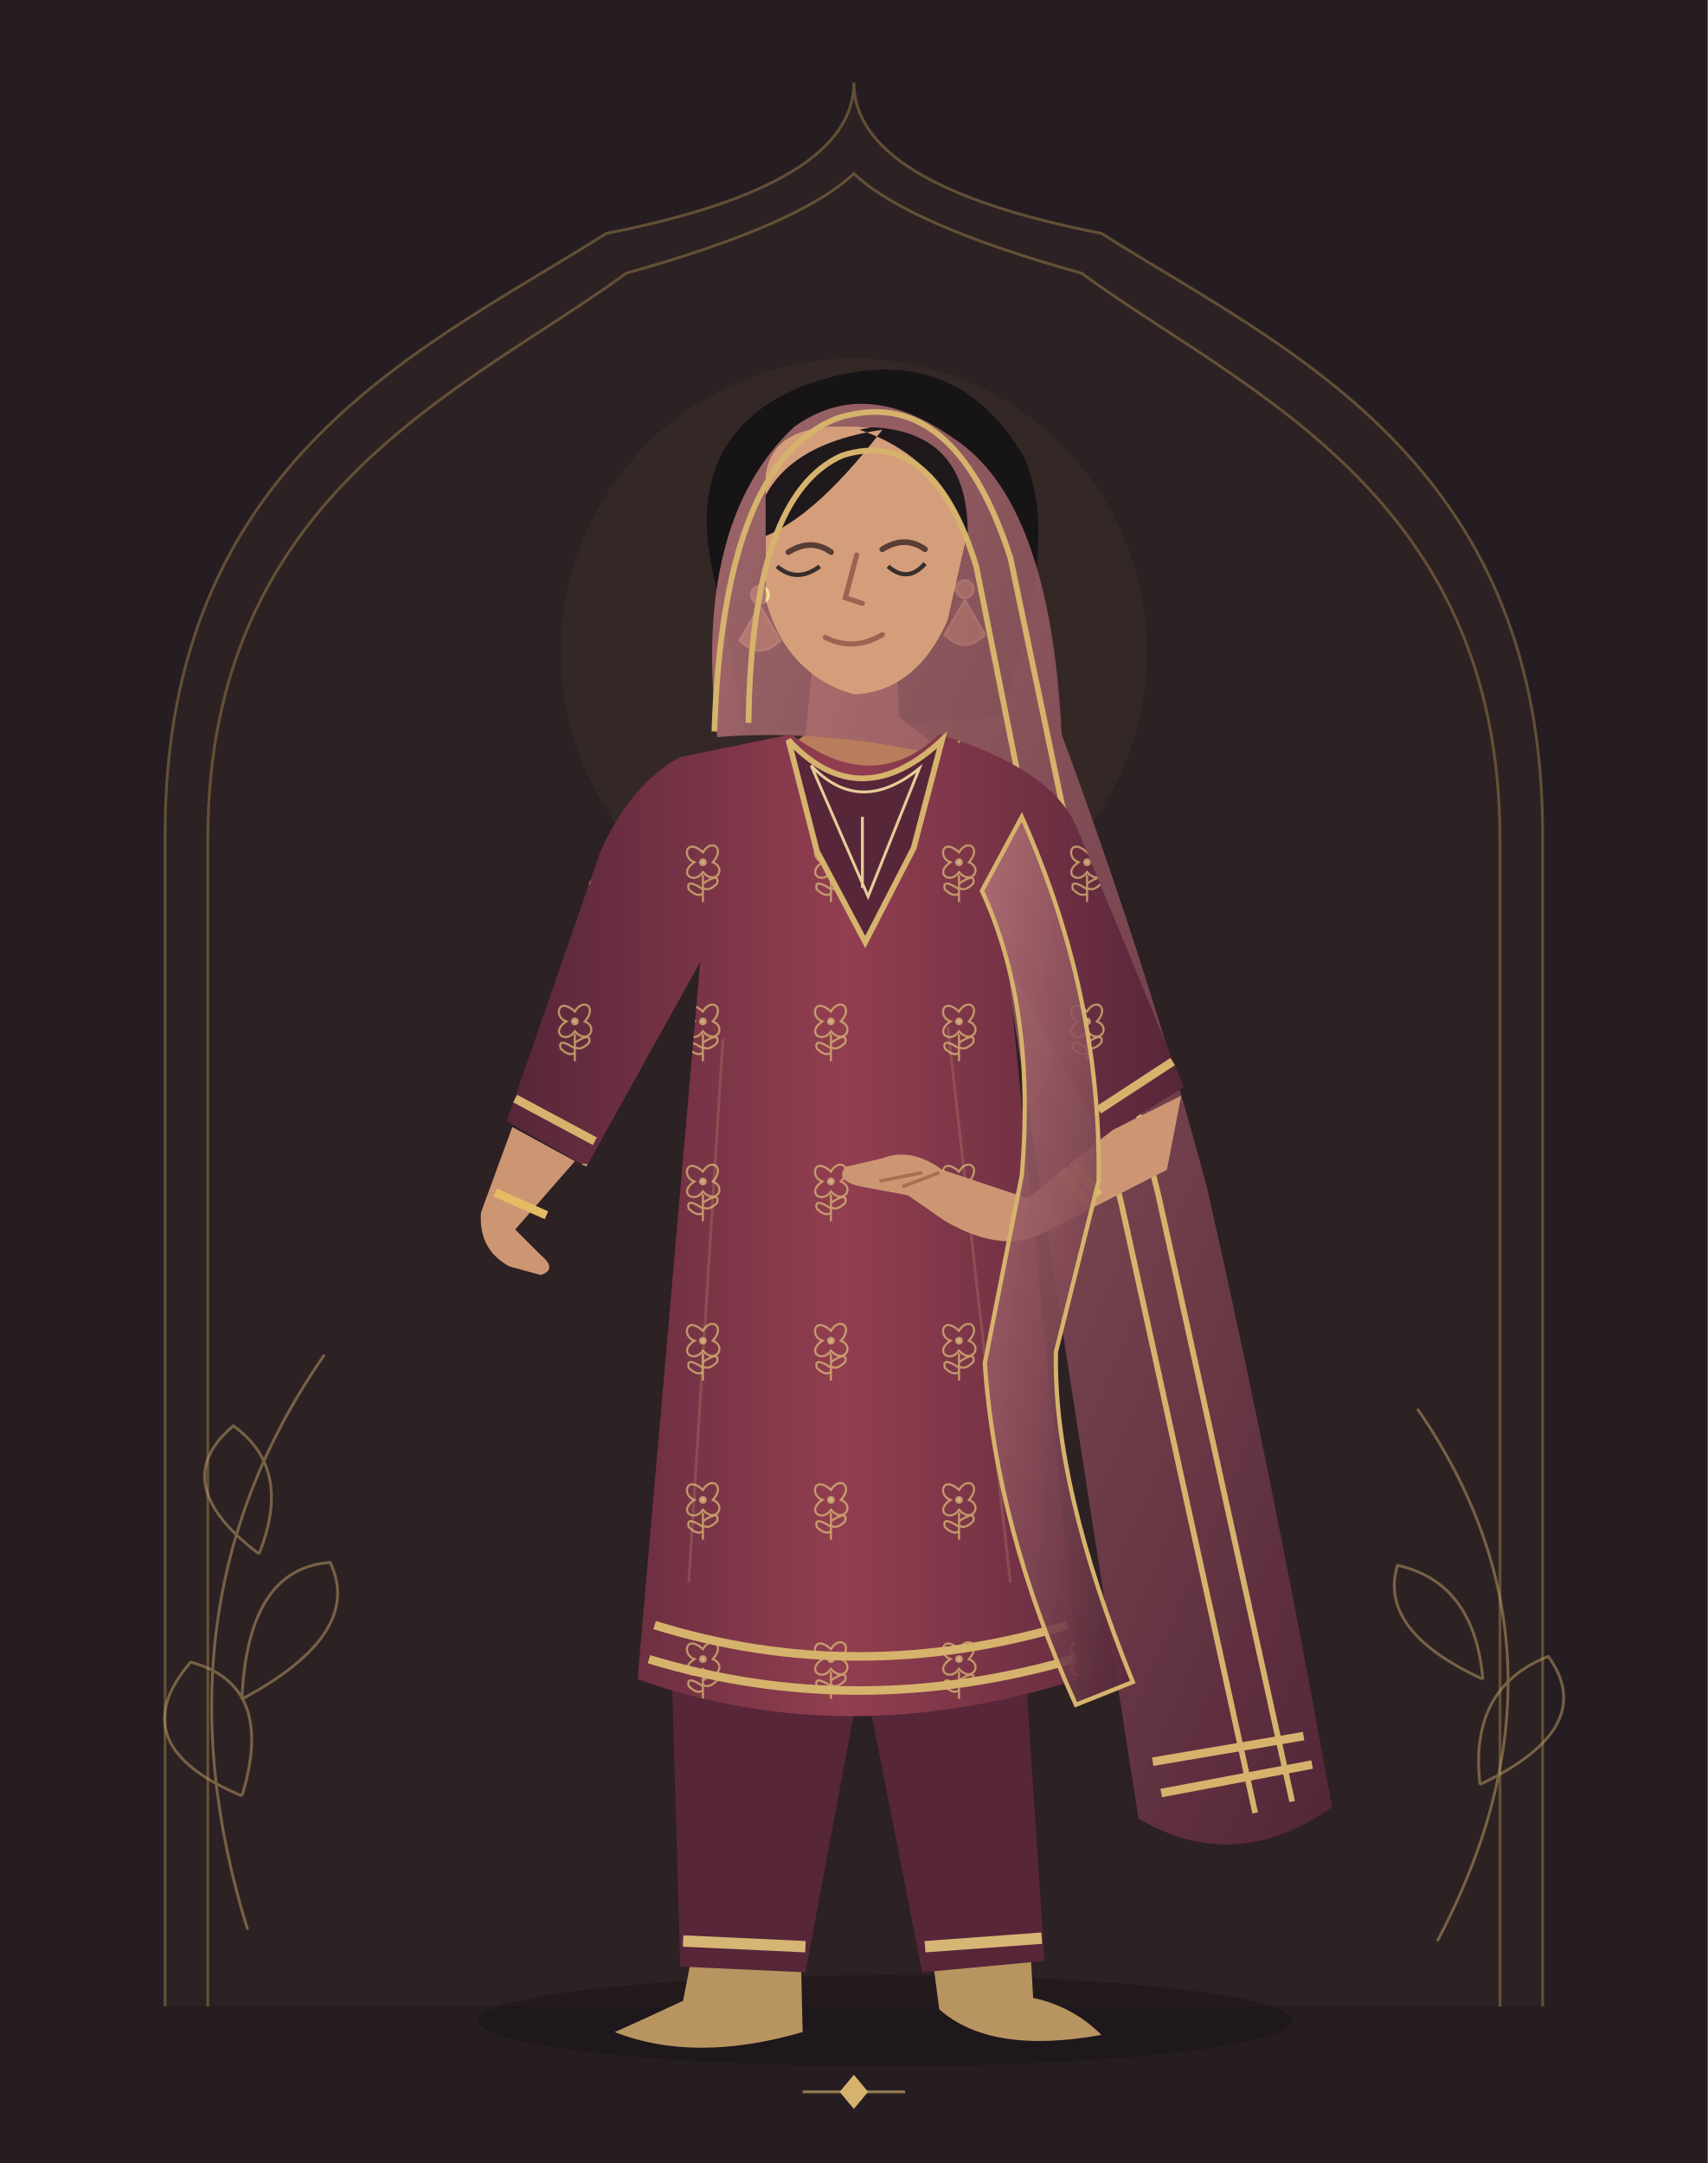
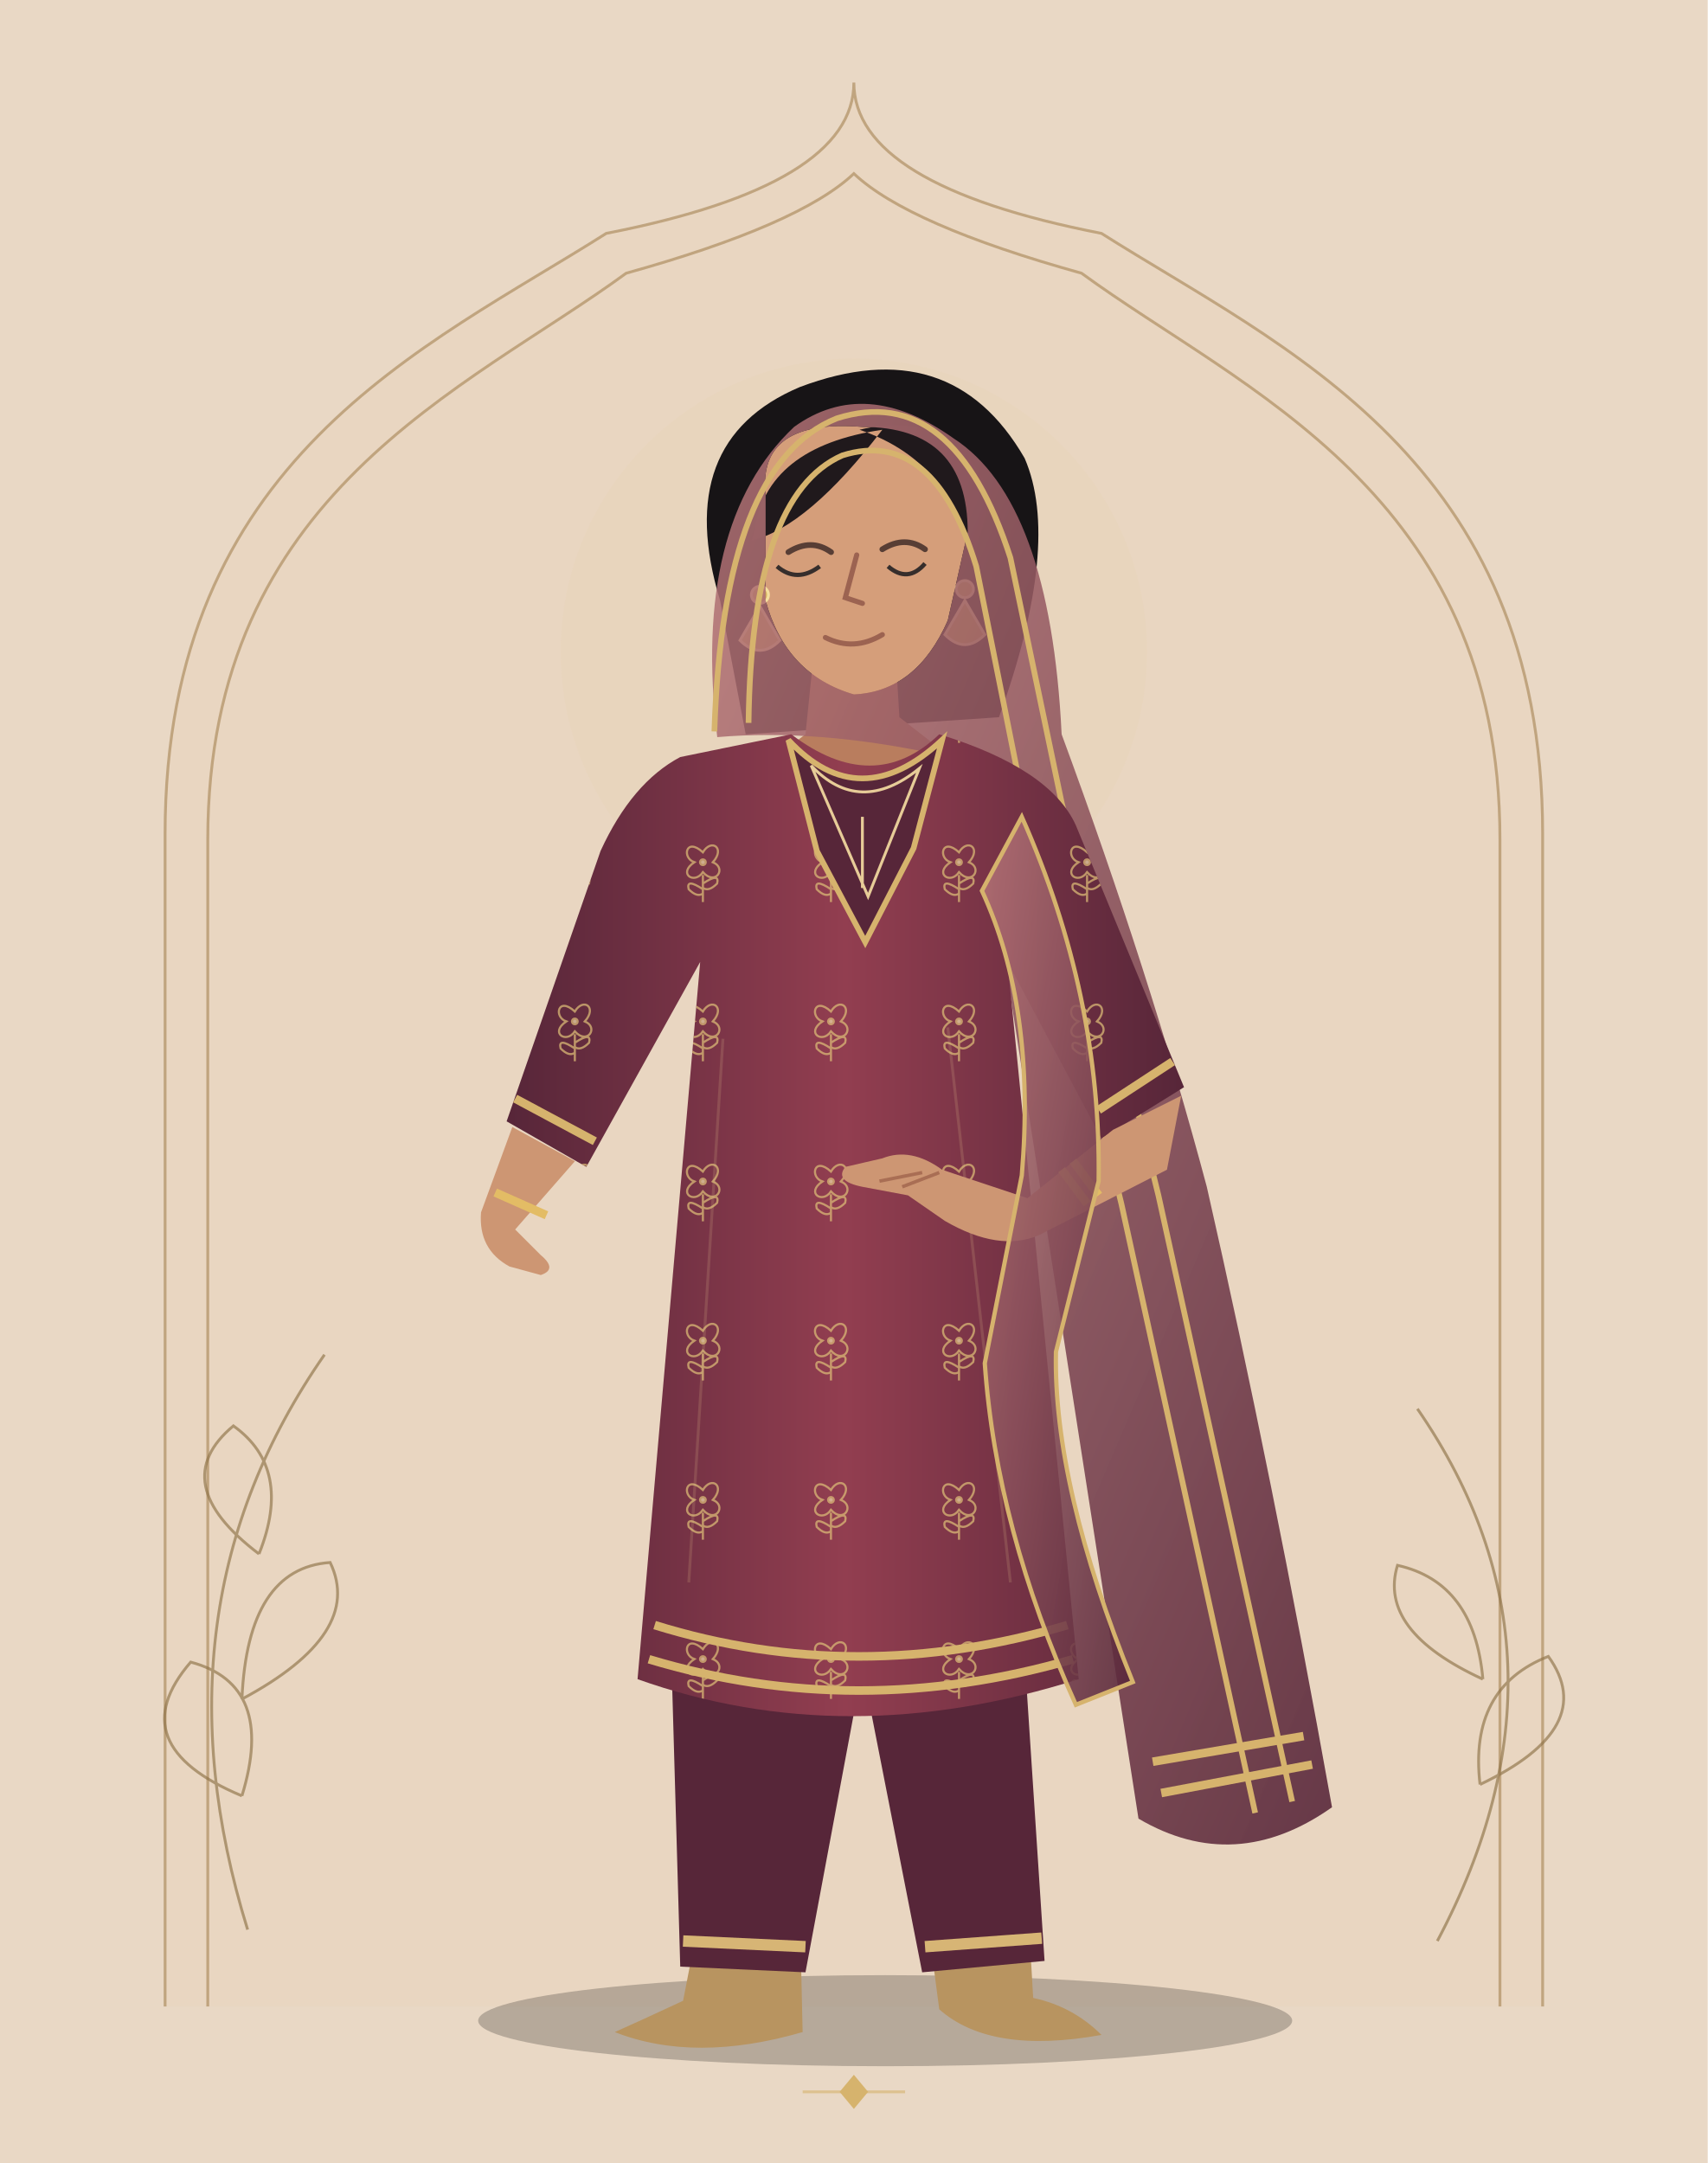
<svg xmlns="http://www.w3.org/2000/svg" viewBox="0 0 600 760" role="img" aria-labelledby="title">
  <defs>
    <linearGradient id="dress">
      <stop stop-color="#572639" />
      <stop offset=".5" stop-color="#923e50" />
      <stop offset="1" stop-color="#572639" />
    </linearGradient>
    <linearGradient id="veil" x1="0" y1="0" x2="1" y2="1">
      <stop stop-color="#b67578" stop-opacity=".85" />
      <stop offset="1" stop-color="#572639" stop-opacity=".9" />
    </linearGradient>
    <g id="bloom" fill="none" stroke="#d9b875" stroke-width="1.5">
      <path d="M0-7C-12-18-15-3-6 0C-18 8-6 16 0 7C9 17 17 4 7 0C16-10 6-17 0-7Z" />
      <circle r="2" fill="#ebd5a6" />
      <path d="M0 9v19m0-9q-12-8-10 0q6 6 10 3m0-7q12-8 10 0q-6 6-10 3" />
    </g>
    <pattern id="flowers" width="45" height="56" patternUnits="userSpaceOnUse">
      <use href="#bloom" transform="translate(22 23) scale(.5)" opacity=".75" />
    </pattern>
  </defs>
-   <rect width="600" height="760" fill="#261d22" />
+   <rect width="600" height="760" fill="#e9d8c5" />
  <path d="M58 705V293C58 161 150 122 213 82Q300 65 300 29Q300 65 387 82C450 122 542 161 542 293V705Z" fill="#d4af37" opacity=".035" />
-   <path d="M58 705V293C58 161 150 122 213 82Q300 65 300 29Q300 65 387 82C450 122 542 161 542 293V705M73 705V295C73 173 164 137 220 96Q281 79 300 61Q319 79 380 96C436 137 527 173 527 295V705" fill="none" stroke="#cba85a" stroke-opacity=".35" />
+   <path d="M58 705V293C58 161 150 122 213 82Q300 65 300 29Q300 65 387 82C450 122 542 161 542 293V705M73 705V295C73 173 164 137 220 96Q281 79 300 61Q319 79 380 96C436 137 527 173 527 295V705" fill="none" stroke="#98733c" stroke-opacity=".5" />
  <circle cx="300" cy="229" r="103" fill="#dfbc71" opacity=".05" />
-   <g fill="none" stroke="#c1a168" opacity=".5">
+   <g fill="none" stroke="#8e7247" opacity=".65">
    <path d="M87 678Q52 565 114 476M505 682Q558 582 498 495" />
    <path d="M85 631Q42 613 67 584Q97 592 85 631M85 597Q128 574 116 549Q87 551 85 597M91 546Q58 521 82 501Q103 516 91 546M520 627Q562 607 544 582Q516 593 520 627M521 590Q484 573 491 550Q518 556 521 590" />
  </g>
  <ellipse cx="311" cy="710" rx="143" ry="16" fill="#000" opacity=".22" />
  <path d="M247 667L240 703Q225 710 216 714Q244 725 282 714L281 670M325 668L330 706Q348 722 387 715Q377 705 363 702L361 667" fill="#b89460" />
  <path d="M235 552L239 691L283 693L303 586L324 693L367 689L358 552Z" fill="#572639" />
  <path d="M240 682l43 2m42 0l41-3" stroke="#d7b575" stroke-width="4" />
  <path d="M253 211Q236 155 281 136Q334 116 360 161Q373 191 351 252L262 258Z" fill="#171416" />
  <path d="M287 219L283 258L267 270Q301 293 334 266L316 252L314 219" fill="#b97d5e" />
  <path d="M269 174Q266 147 303 150Q340 150 340 187L333 218Q322 243 300 244Q276 237 269 211Z" fill="#d59e7a" />
  <path d="M265 187Q269 157 310 151Q284 185 264 190M302 151Q337 163 341 201L348 174Q335 143 302 151" fill="#20191c" />
  <path d="M277 194q8-5 15 0m18-1q8-5 15 0" fill="none" stroke="#583e35" stroke-width="2" stroke-linecap="round" />
  <path d="M301 195l-4 15l6 2M290 224q10 5 20-1" fill="none" stroke="#9c6351" stroke-width="1.8" stroke-linecap="round" />
  <path d="M273 199q7 6 15 0m24 0q7 6 13-1" fill="none" stroke="#362e2c" stroke-width="1.5" />
  <g fill="#d6b35f" stroke="#f5df9e">
    <circle cx="267" cy="209" r="3" />
    <path d="M267 213l-7 12q7 7 14 0Z" />
    <circle cx="339" cy="207" r="3" />
    <path d="M339 211l-7 12q7 7 14 0Z" />
  </g>
  <path d="M252 259Q243 184 279 150Q304 132 335 154Q369 176 373 258Q404 342 424 417Q447 518 468 635Q434 659 400 639L353 337L329 265Q287 256 252 259Z M269 174Q266 147 303 150Q340 150 340 187L333 218Q322 243 300 244Q276 237 269 211Z" fill-rule="evenodd" fill="url(#veil)" />
  <path d="M251 257Q254 163 294 147Q335 134 355 196L373 282L407 420L454 633M263 254Q264 174 296 160Q328 150 343 199L360 284L394 423L441 637" fill="none" stroke="#d6b36d" stroke-width="2" />
  <path d="M405 619l53-9m-50 20l53-10" stroke="#d6b36d" stroke-width="3" />
  <path d="M278 258L239 266Q222 275 211 299L178 394L206 410L246 338L224 590Q297 616 379 590L354 338L387 400L416 382L378 290Q369 270 330 258Q307 280 278 258Z" fill="url(#dress)" />
  <path d="M278 258L239 266Q222 275 211 299L178 394L206 410L246 338L224 590Q297 616 379 590L354 338L387 400L416 382L378 290Q369 270 330 258Q307 280 278 258Z" fill="url(#flowers)" />
  <path d="M277 260Q302 287 331 260L321 298L304 331L287 299Z" fill="#572639" stroke="#d6b36d" stroke-width="2" />
  <path d="M285 269Q302 287 323 270L305 315ZM303 287v25" fill="none" stroke="#e7cc98" />
  <path d="M230 571Q301 593 375 571M228 583Q301 605 377 583M181 386l28 15M386 390l26-17" fill="none" stroke="#d6b36d" stroke-width="3" />
  <path d="M254 365l-12 191m91-195l22 195" fill="none" stroke="#e6ca8f" opacity=".17" />
  <path d="M180 396L169 426Q168 439 179 445L190 448Q196 446 190 441L181 432L202 408Z" fill="#cd9673" />
  <path d="M391 397L361 421L331 411Q320 403 310 407L297 410Q293 415 303 417L319 420L332 429Q351 440 365 434L410 411L415 385Z" fill="#cd9673" />
  <path d="M330 412l-13 5m7-5l-15 3" fill="none" stroke="#a96e54" stroke-width="1.2" />
  <path d="M377 408l9 12m-13-9l9 12M174 419l18 8" stroke="#e3bc65" stroke-width="3" />
  <path d="M345 313Q364 354 359 413L346 479Q350 537 378 599L398 591Q370 522 371 475L386 415Q387 350 359 287Z" fill="url(#veil)" stroke="#d6b36d" stroke-width="1.5" />
  <path d="M282 735h36" stroke="#d6b36d" opacity=".6" />
  <path d="M300 729l5 6-5 6-5-6Z" fill="#d6b36d" />
</svg>
